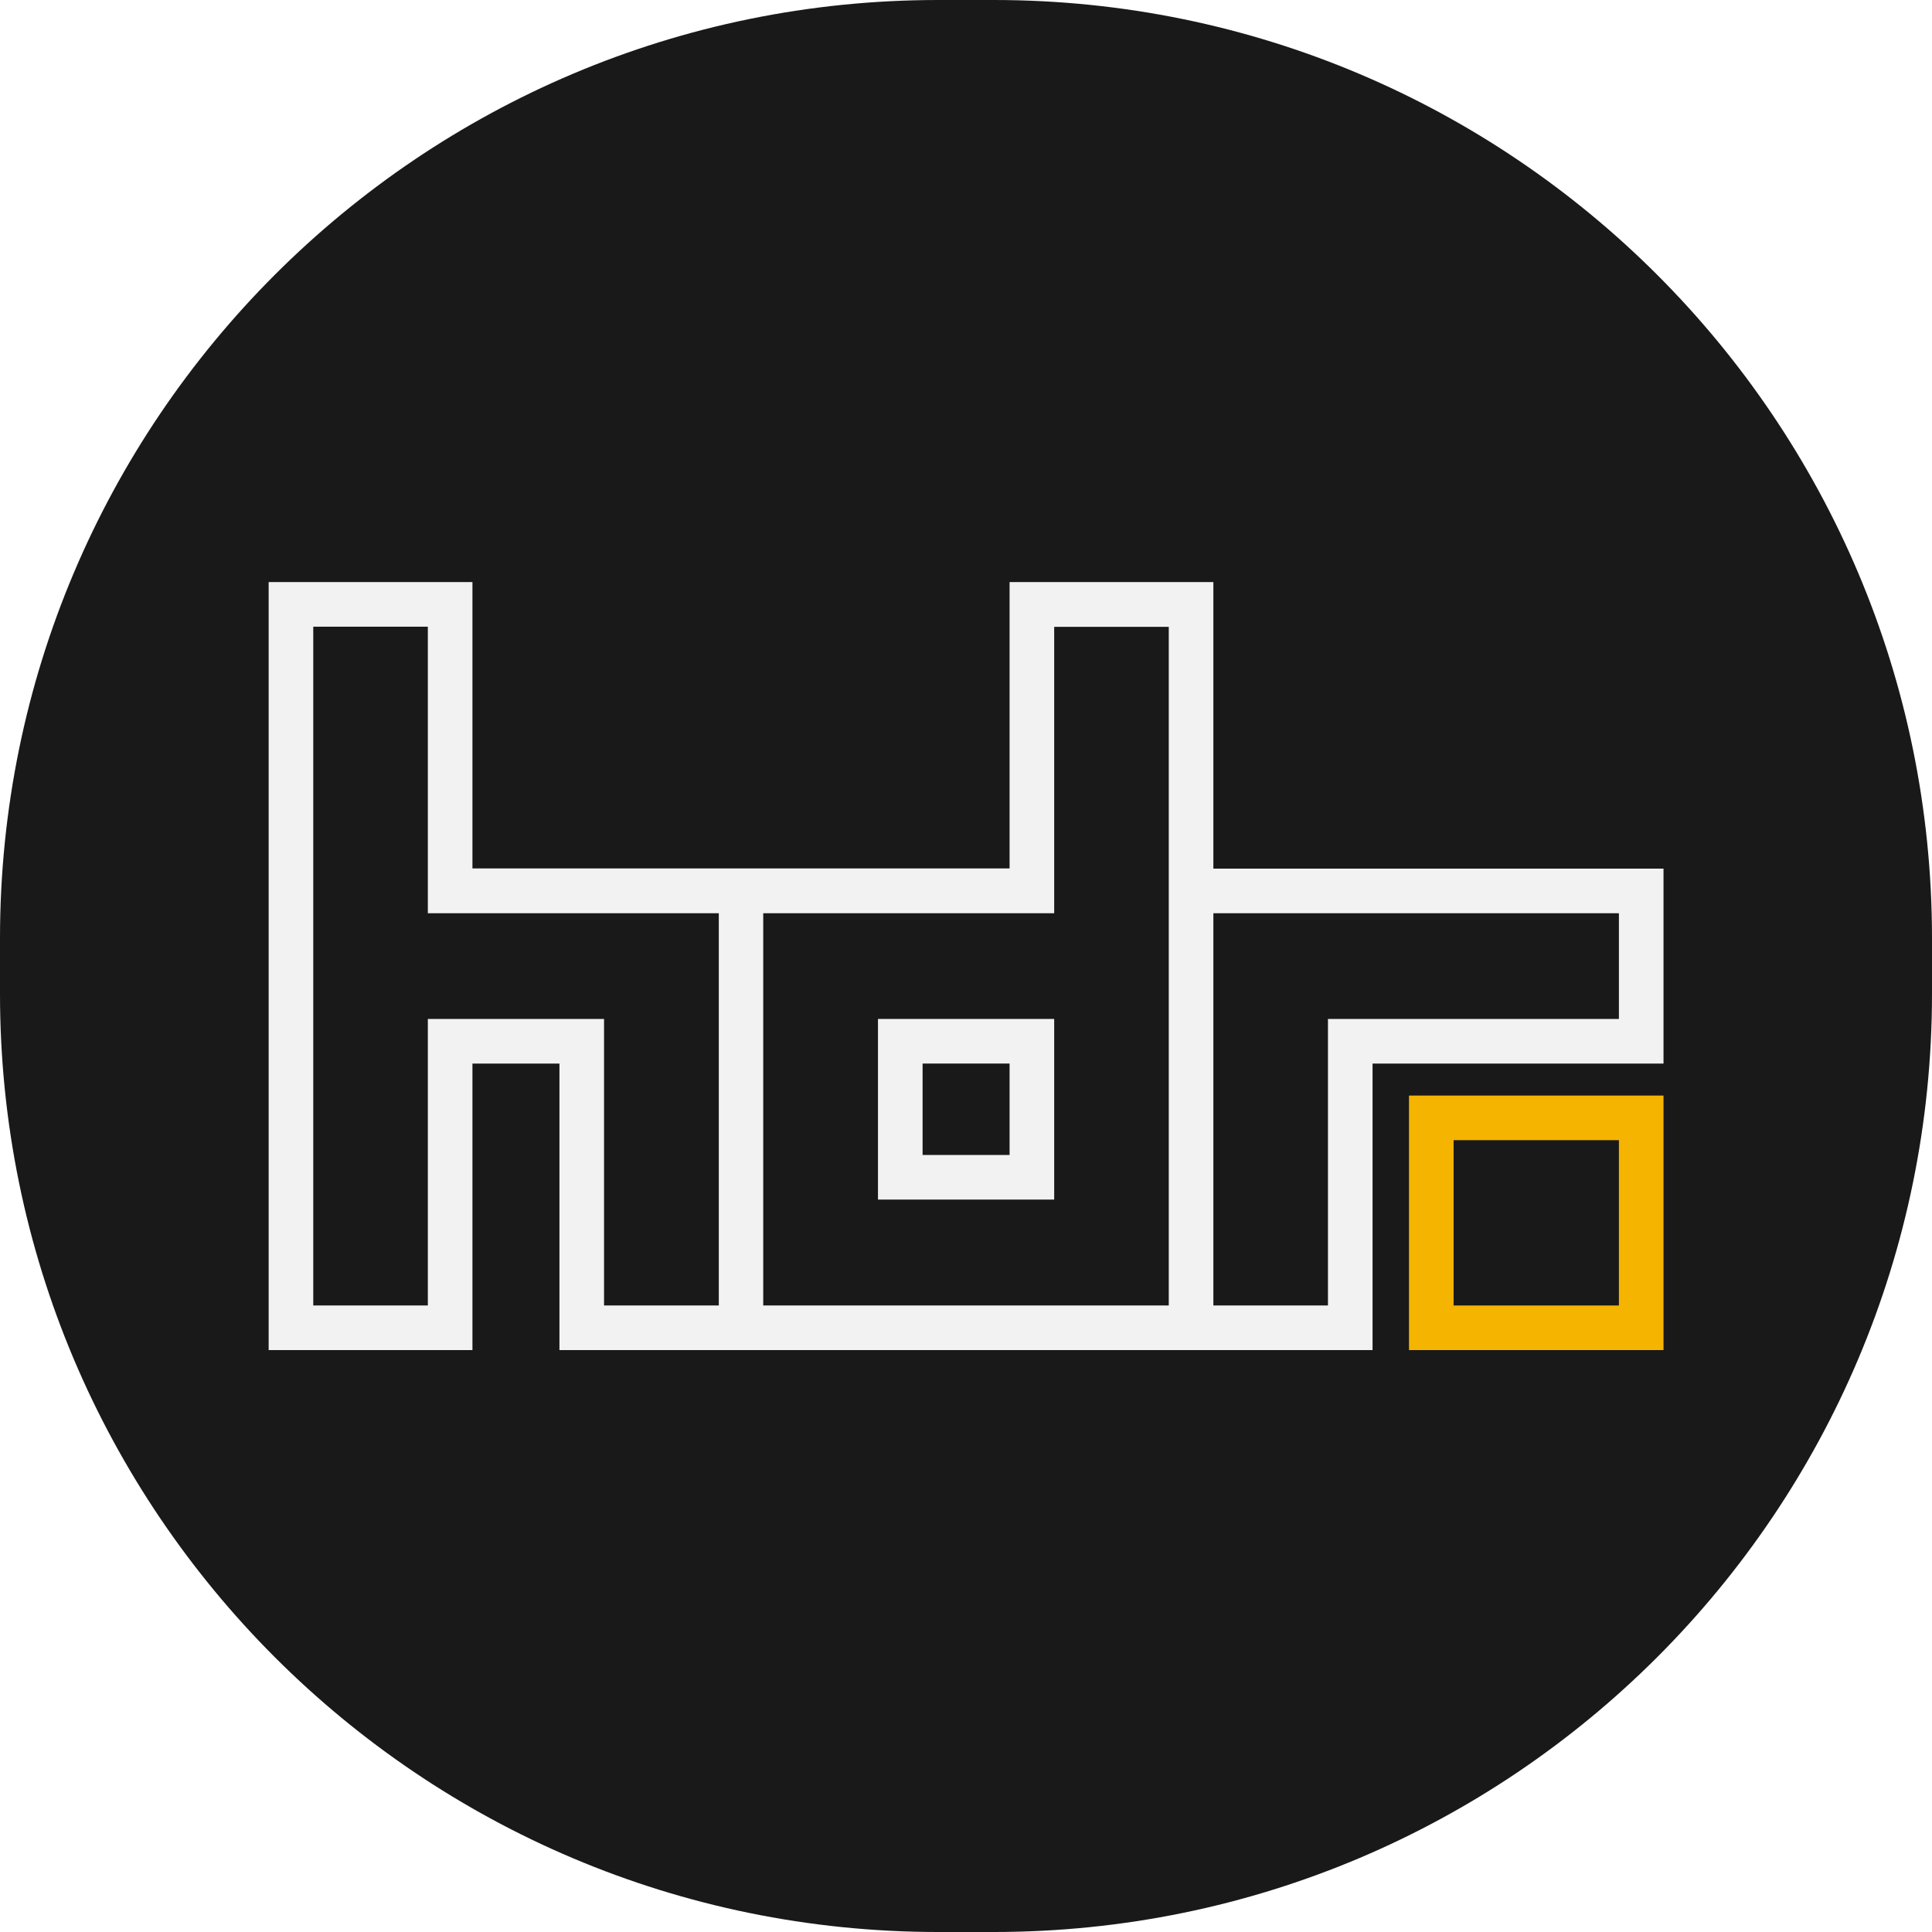
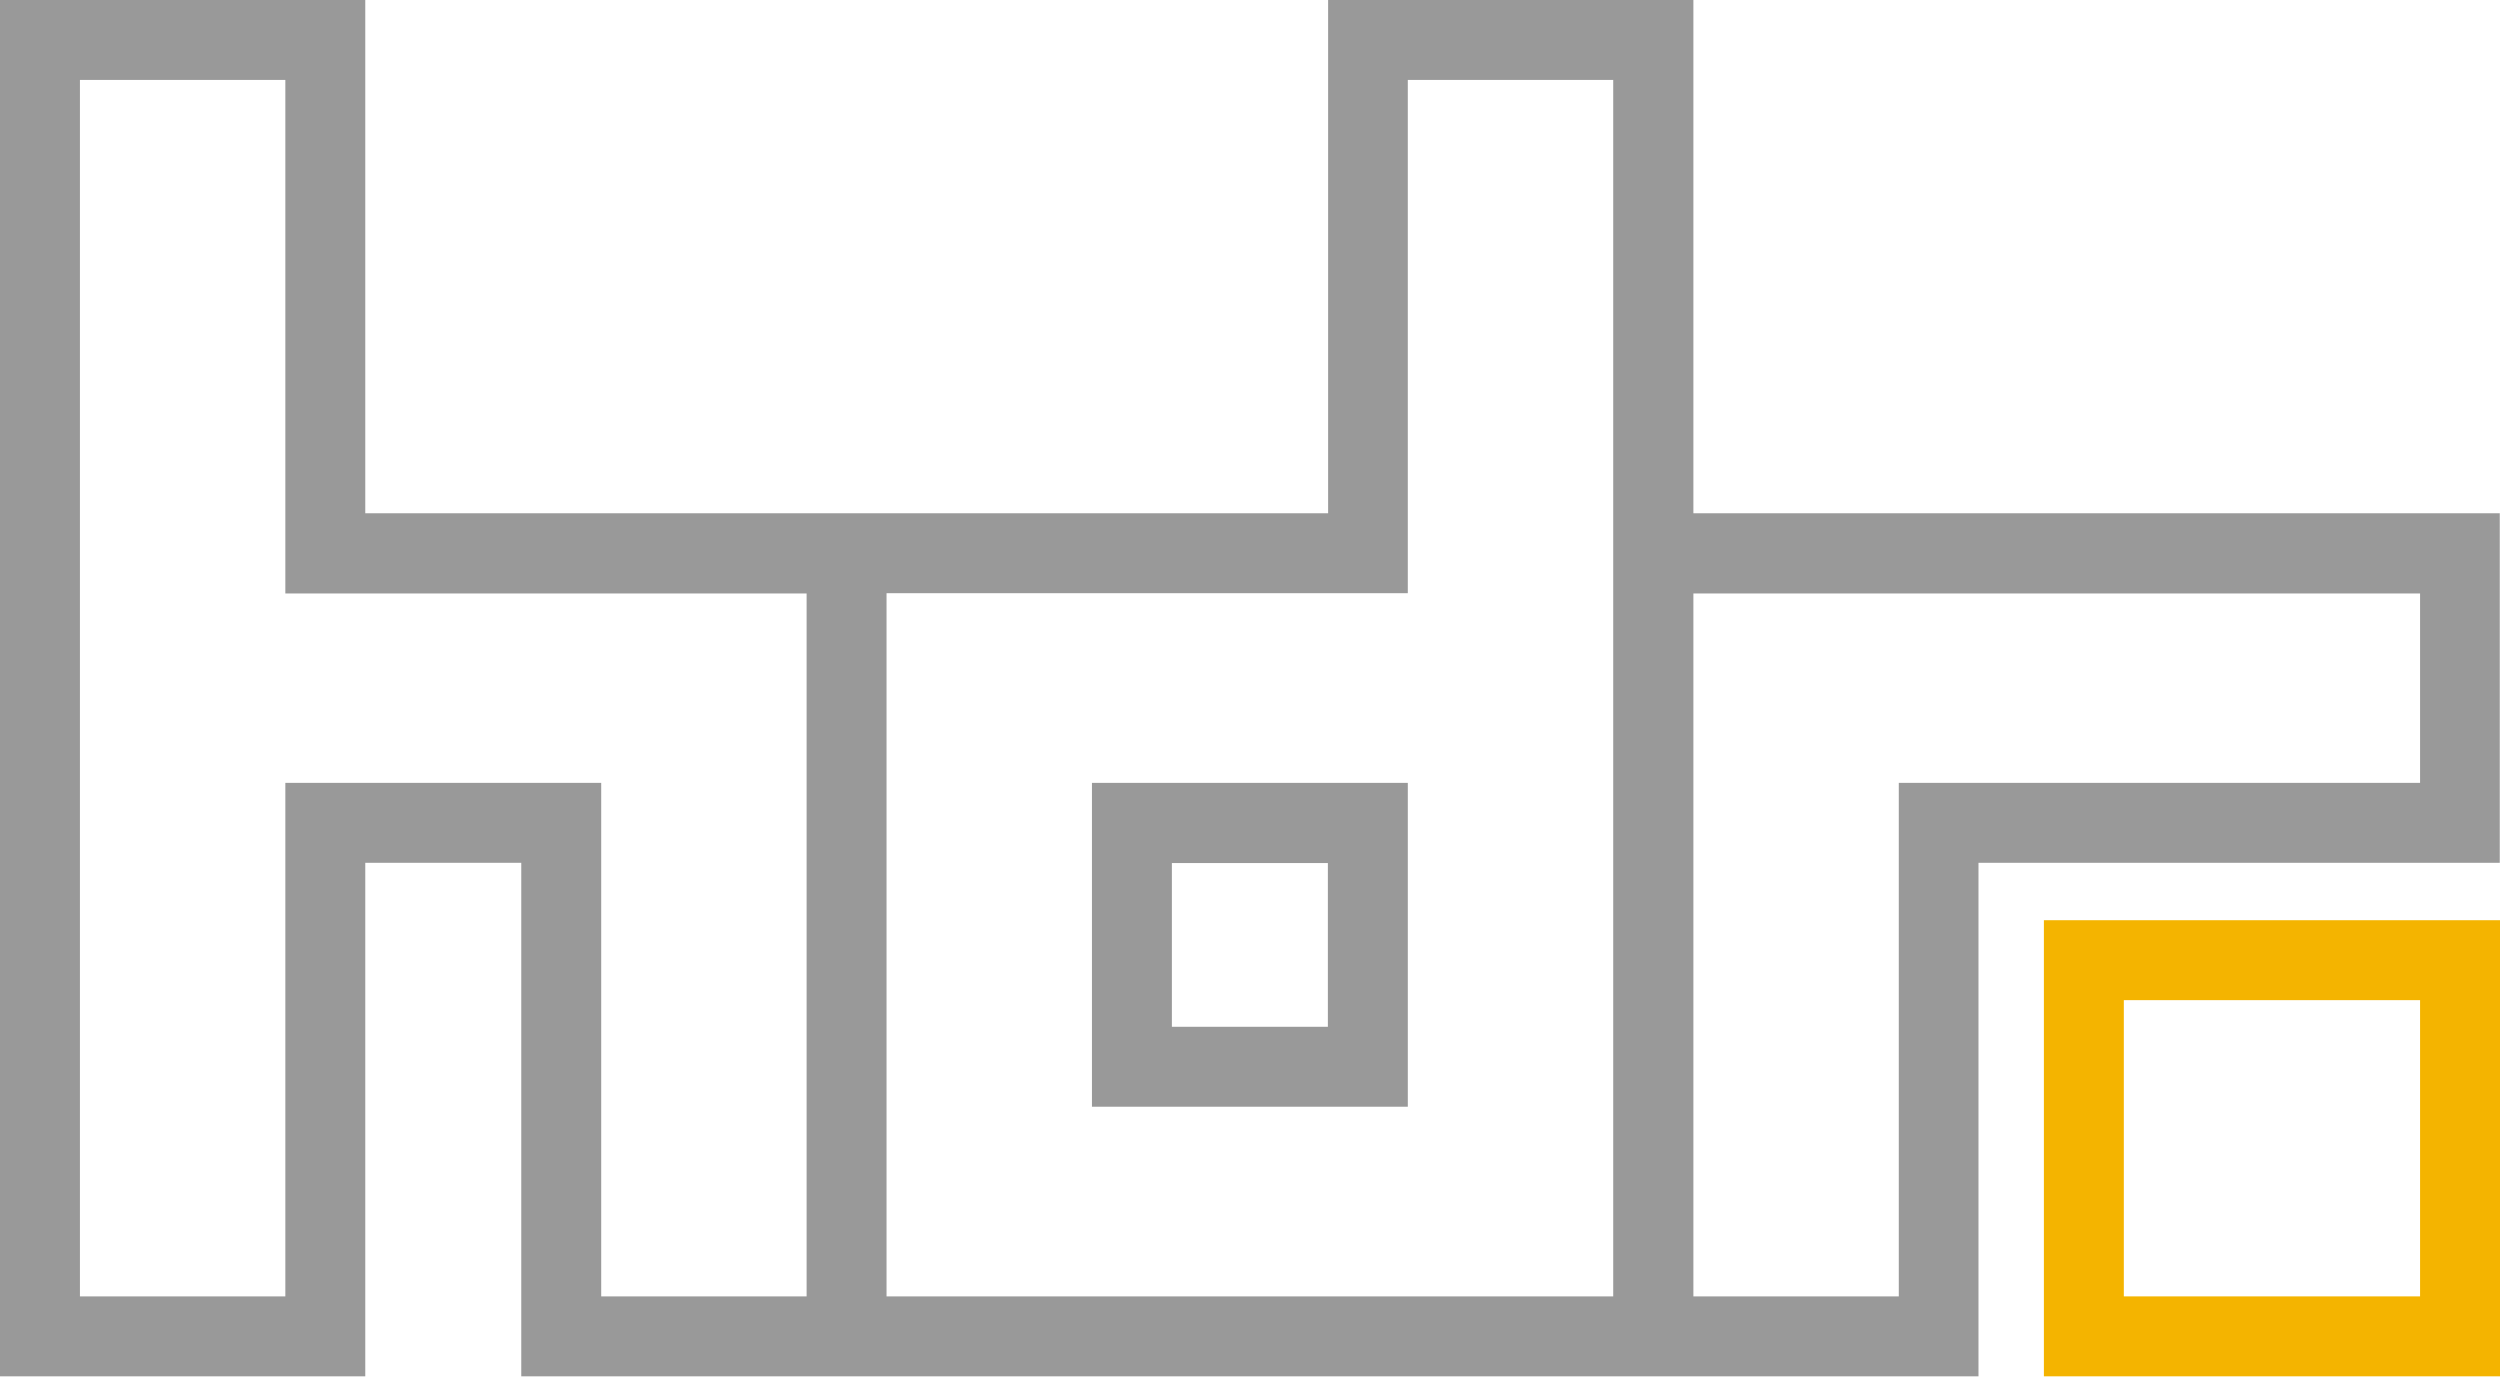
- <svg xmlns="http://www.w3.org/2000/svg" id="Layer_2" data-name="Layer 2" viewBox="0 0 113.48 113.48">
+ <svg xmlns="http://www.w3.org/2000/svg" id="Layer_2" data-name="Layer 2" viewBox="0 0 103.21 56.82">
  <defs>
    <style>
      .cls-1 {
-         fill: #f2f2f2;
+         fill: #f4b400;
      }

      .cls-2 {
-         fill: #f4b400;
-       }
- 
-       .cls-3 {
-         fill: #191919;
+         fill: #999;
      }
    </style>
  </defs>
  <g id="Layer_1-2" data-name="Layer 1">
    <g>
-       <rect class="cls-3" x="0" y="0" width="113.48" height="113.48" rx="55.11" ry="55.11" />
+       <path class="cls-1" d="M84.38,37.99v18.83h18.83v-18.83h-18.83ZM99.91,53.52h-12.23v-12.23h12.23v12.23Z" />
      <g>
-         <path class="cls-2" d="M82.76,64.35v14.95h14.95v-14.95h-14.95ZM95.09,76.68h-9.71v-9.71h9.71v9.71Z" />
-         <g>
-           <path class="cls-1" d="M71.27,51.01v-16.82h-11.97v16.82h-31.55s0-16.82,0-16.82h-11.97v45.11h11.97v-16.83h5.11v16.83h47.76v-16.83h17.09v-11.45h-26.44ZM42.21,76.68h-6.73v-16.83h-10.35v16.83h-6.73v-39.87h6.73v16.83h17.09v23.04ZM68.65,76.68h-23.82v-23.04h17.09v-16.82h6.73v39.87ZM95.09,59.85h-17.09v16.83h-6.73v-23.04h23.82v6.21Z" />
-           <path class="cls-1" d="M51.57,70.46h10.35v-10.61h-10.35v10.61ZM54.19,62.47h5.11v5.37h-5.11v-5.37Z" />
-         </g>
+         <path class="cls-2" d="M69.91,21.2V0h-15.08v21.19H15.08S15.08,0,15.08,0H0v56.82h15.08v-21.2h6.44v21.2h60.16v-21.2h21.52v-14.43h-33.3ZM33.3,53.52h-8.48v-21.2h-13.04v21.2H3.3V3.3h8.48v21.2h21.52v29.02ZM66.6,53.52h-30v-29.03h21.52V3.3h8.48v50.22ZM99.91,32.32h-21.52v21.2h-8.48v-29.02h30v7.83Z" />
+         <path class="cls-2" d="M45.08,45.69h13.04v-13.37h-13.04v13.37ZM48.38,35.63h6.44v6.76h-6.44v-6.76Z" />
      </g>
    </g>
  </g>
</svg>
